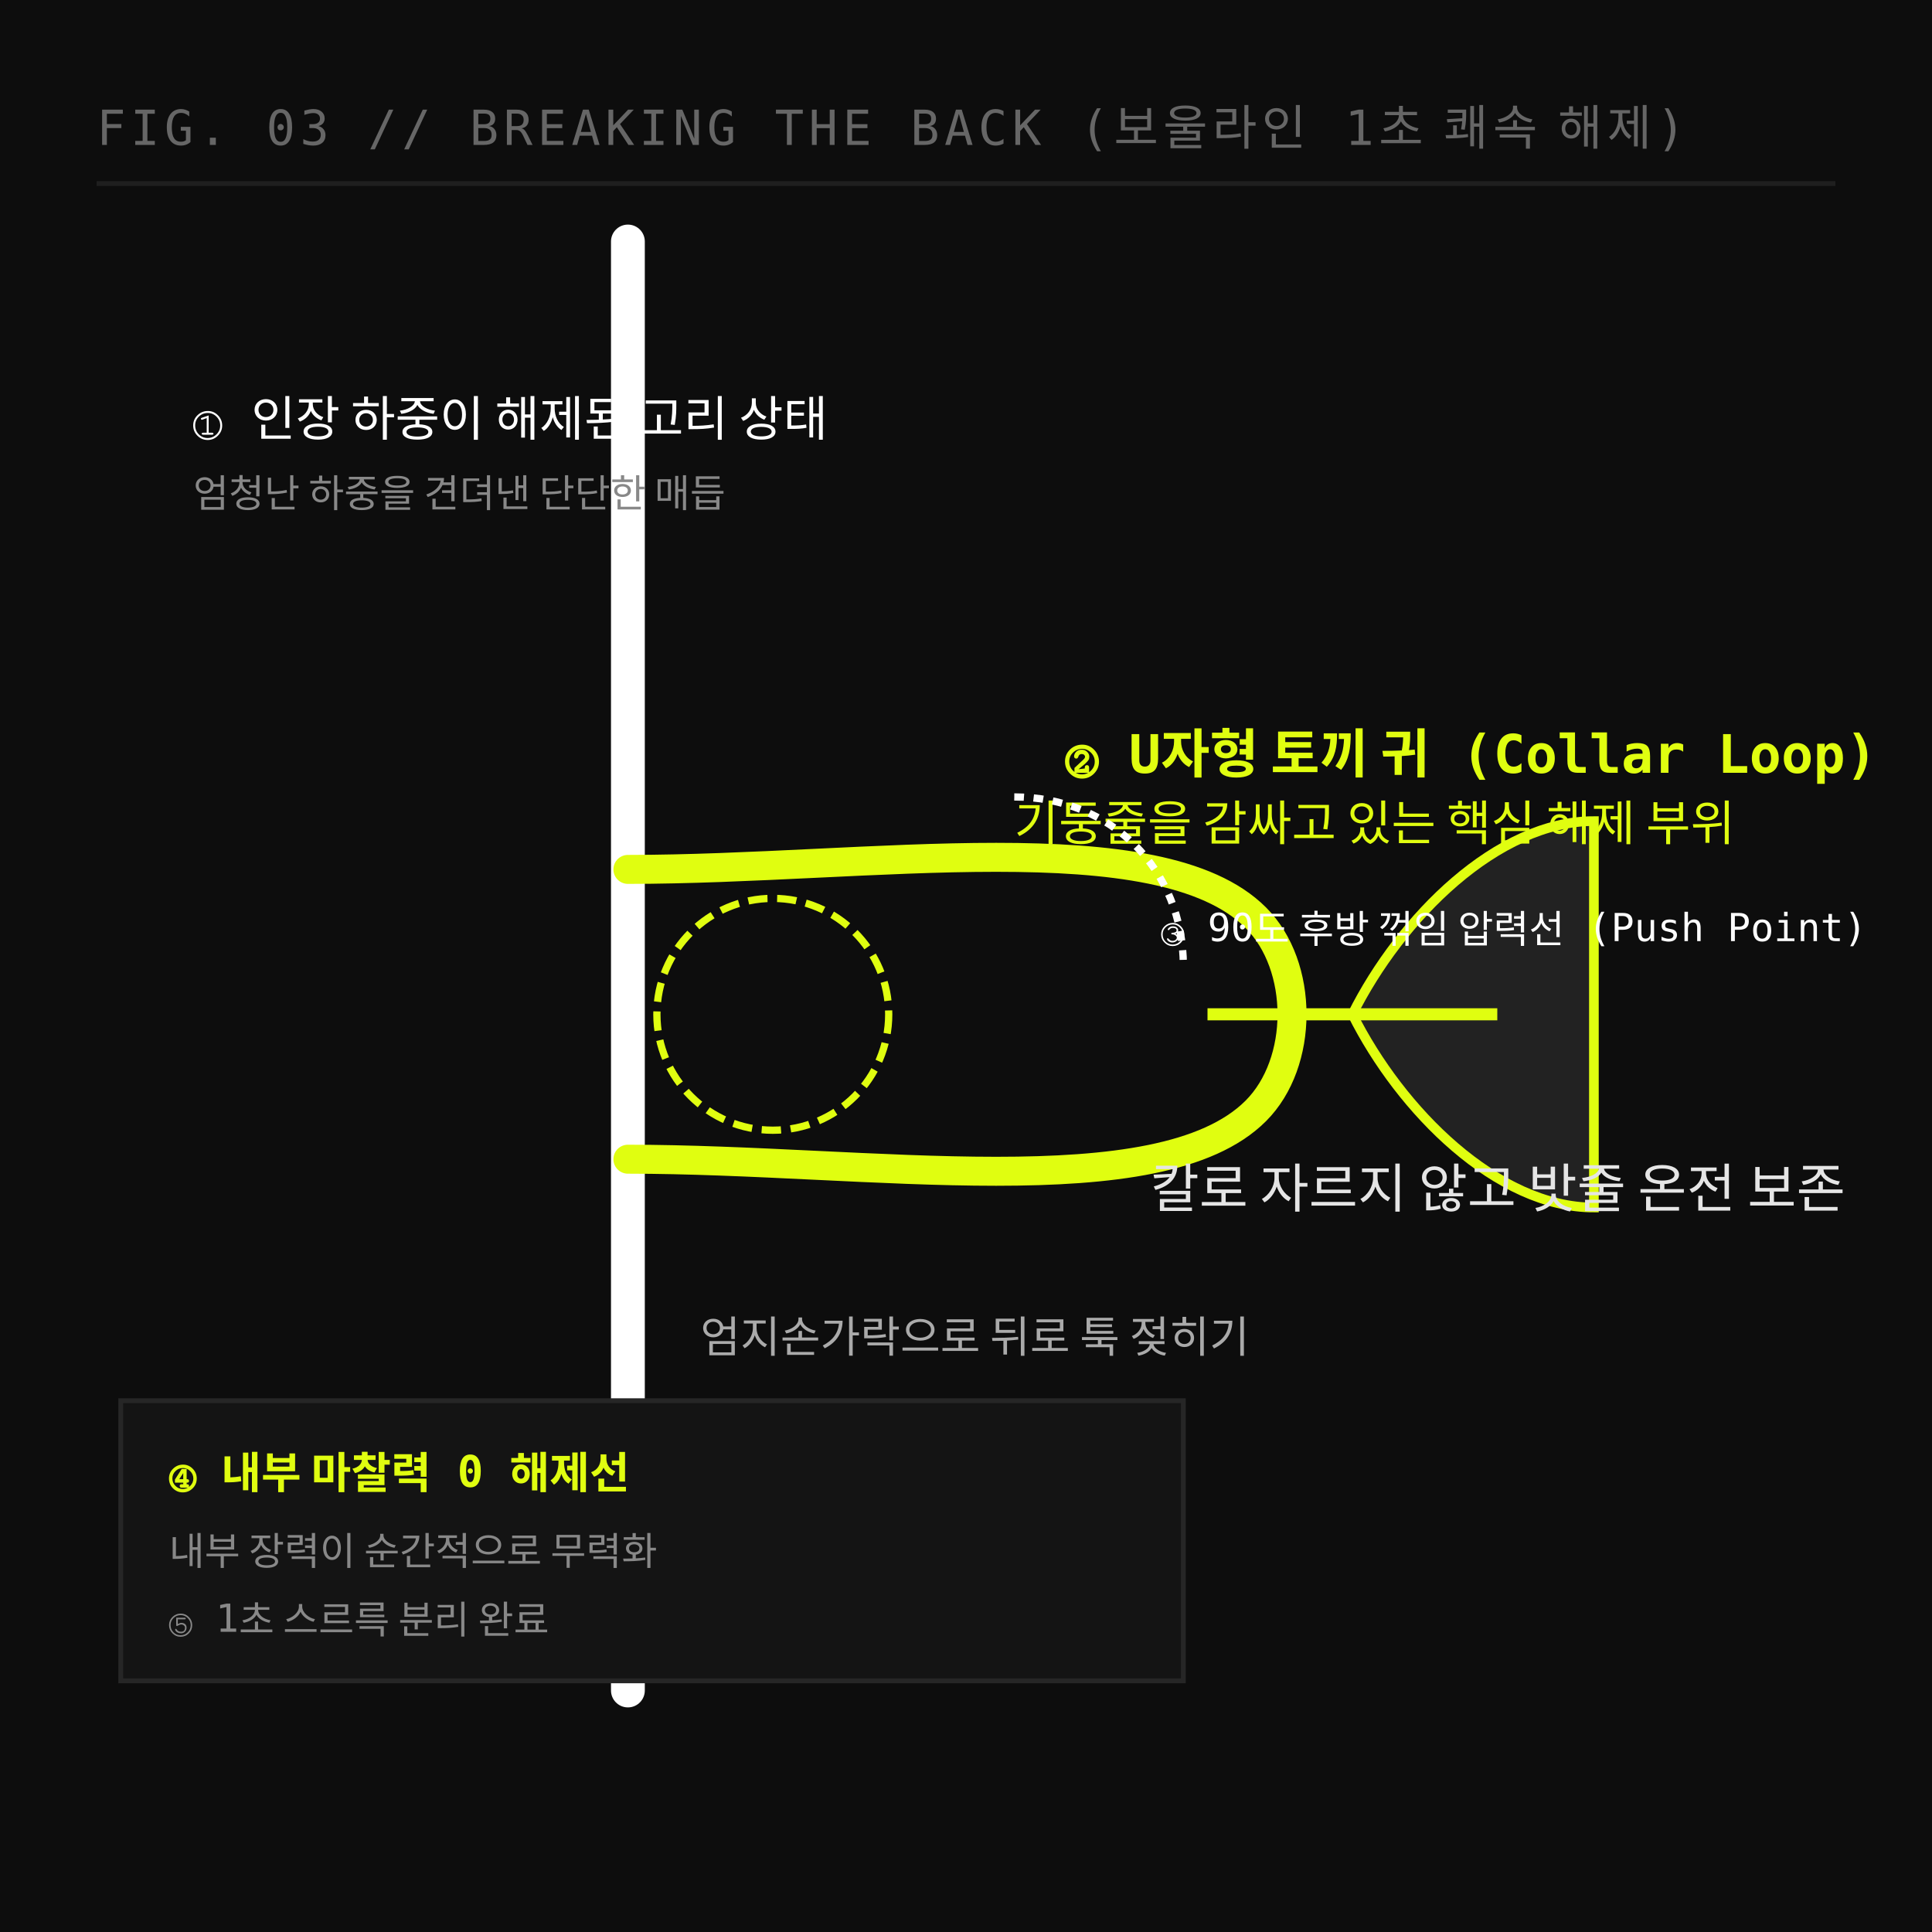
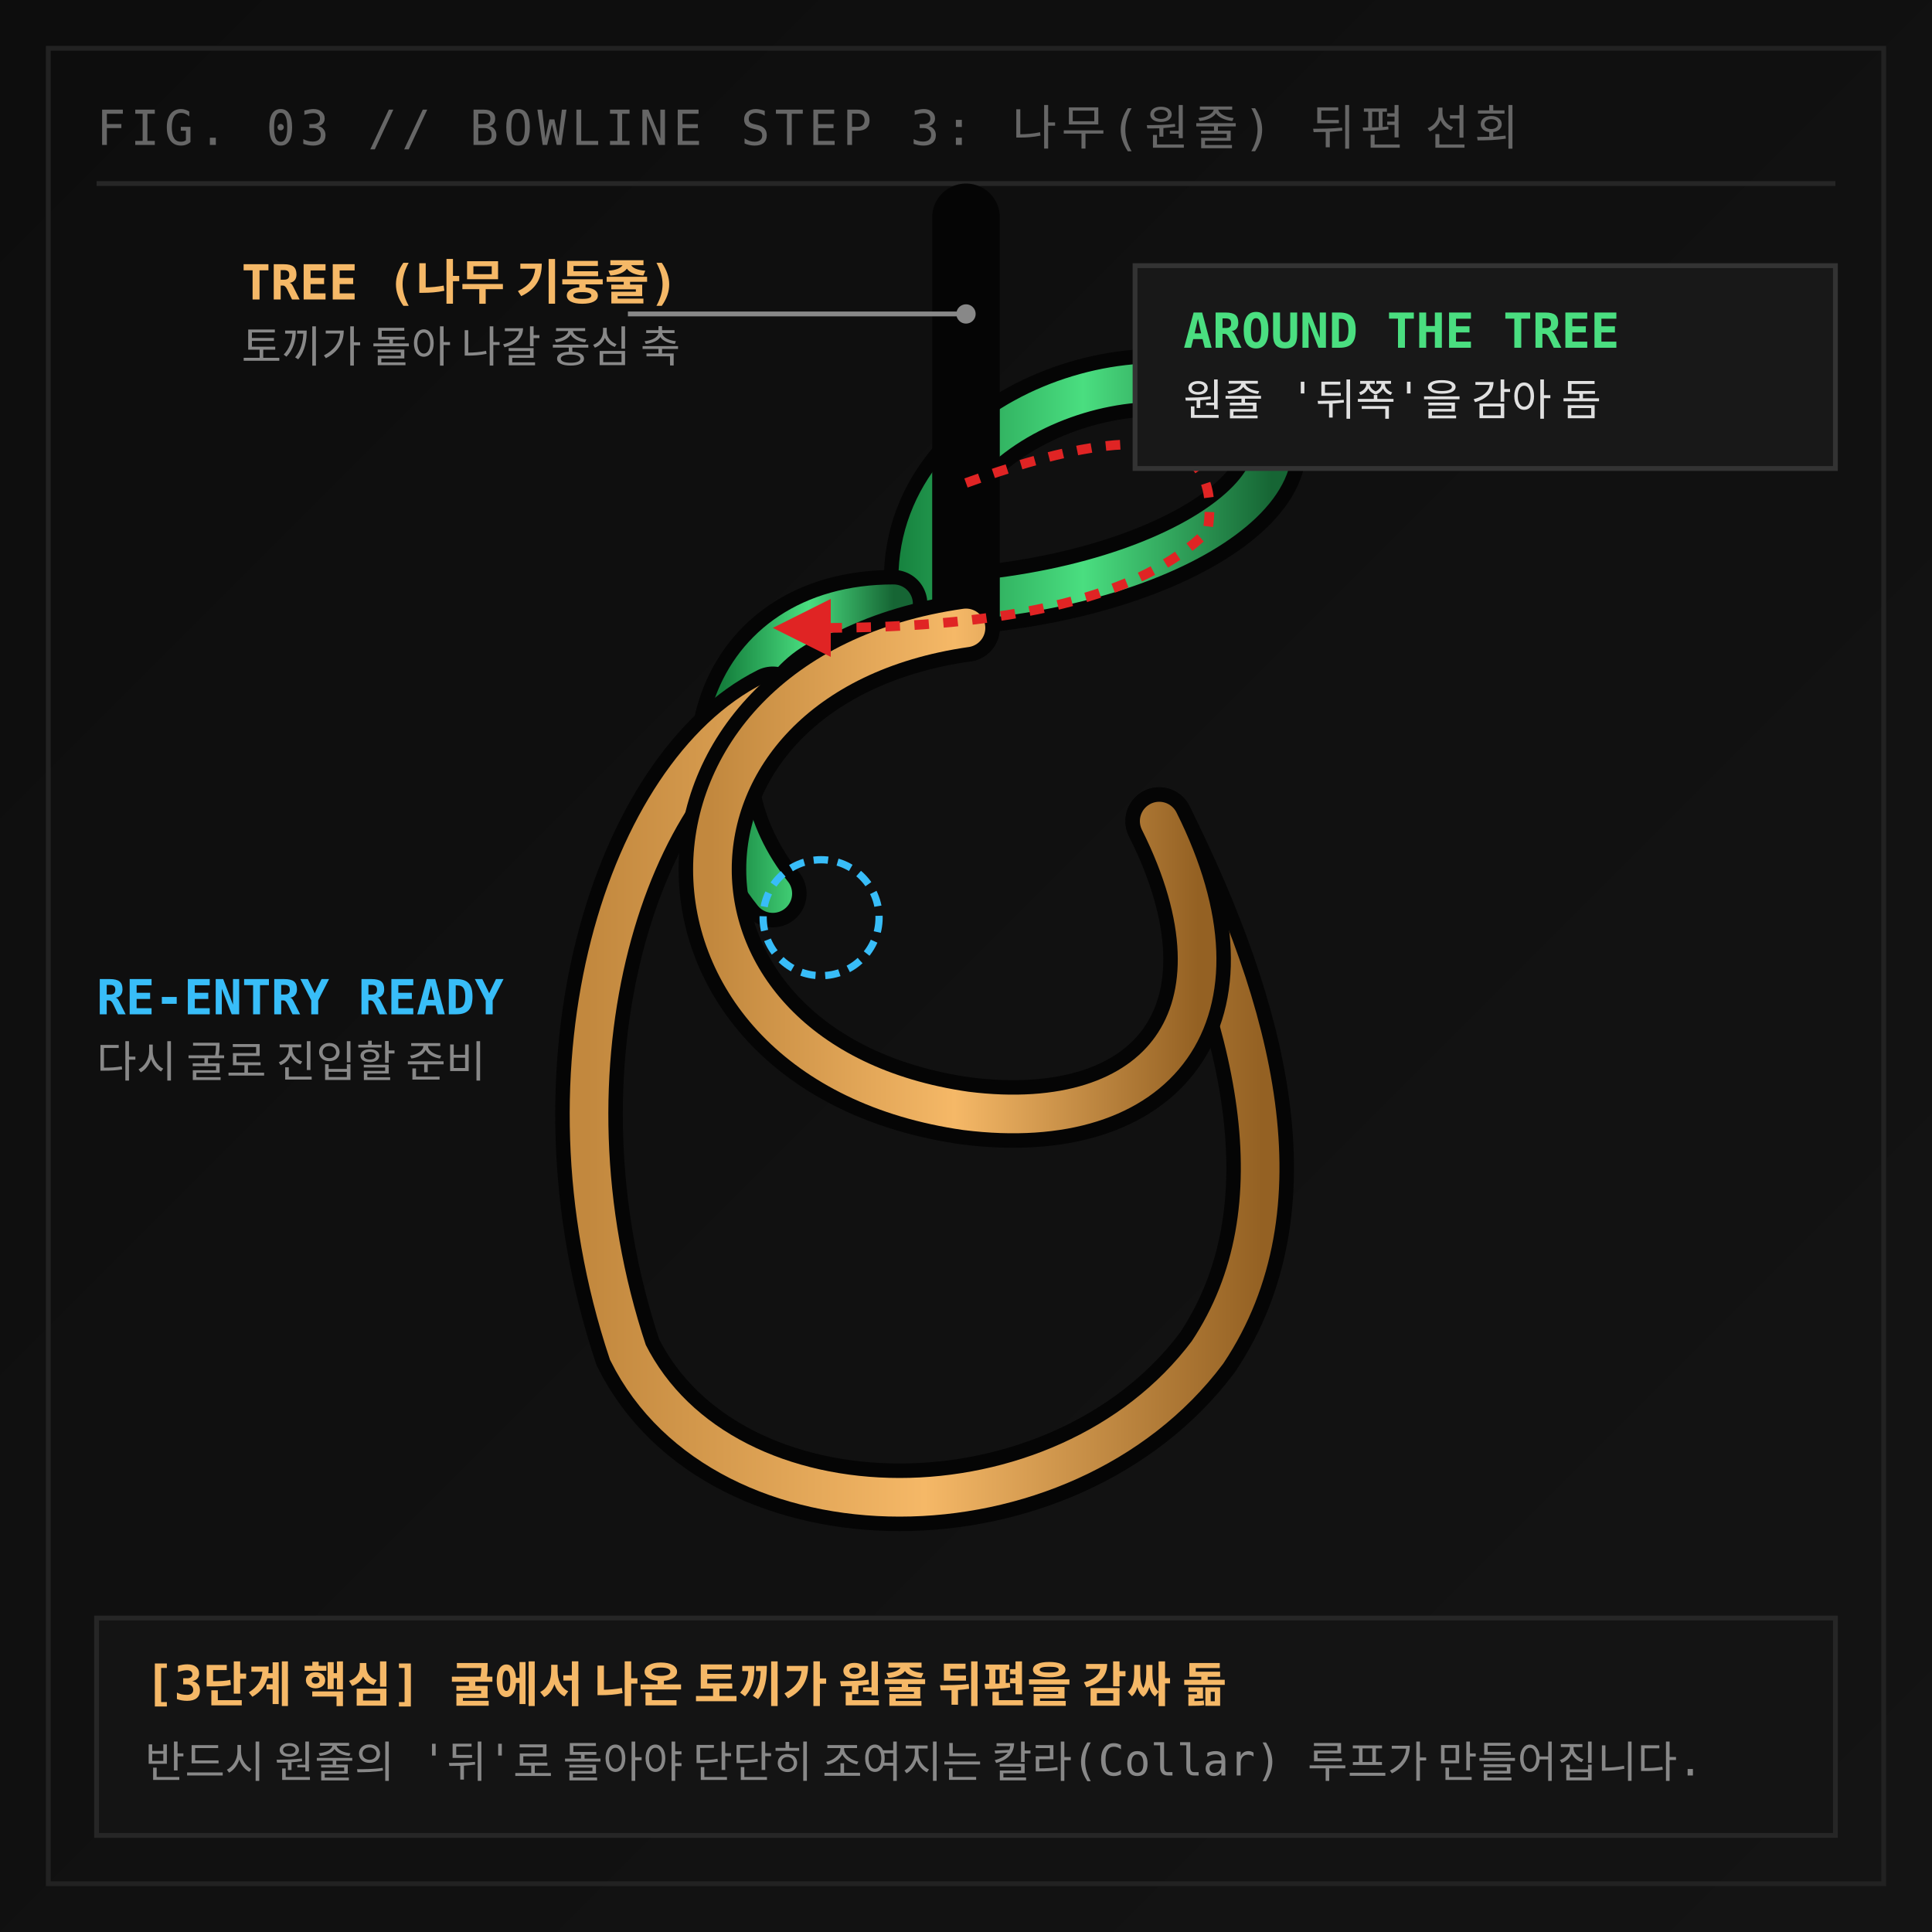
<svg xmlns="http://www.w3.org/2000/svg" viewBox="0 0 400 400" class="w-full h-full">
-   <rect width="400" height="400" fill="#0d0d0d" />
-   <text x="20" y="30" fill="#666666" font-family="'JetBrains Mono', monospace" font-size="10" letter-spacing="1">FIG. 03 // BREAKING THE BACK (보울라인 1초 쾌속 해제)</text>
-   <line x1="20" y1="38" x2="380" y2="38" stroke="#1f1f1f" stroke-width="1" />
-   <line x1="130" y1="50" x2="130" y2="350" stroke="#FFFFFF" stroke-width="7" stroke-linecap="round" />
-   <text x="40" y="90" fill="#FFFFFF" font-family="'JetBrains Mono', monospace" font-size="10">① 인장 하중이 해제된 고리 상태</text>
-   <text x="40" y="105" fill="#888888" font-family="'JetBrains Mono', monospace" font-size="8">엄청난 하중을 견뎌낸 단단한 매듭</text>
-   <path d="M 130 180 C 180 180 240 170 260 190 C 270 200 270 220 260 230 C 240 250 180 240 130 240" stroke="#E0FE10" stroke-width="6" fill="none" stroke-linecap="round" />
-   <path d="M 330 170 C 310 170 290 190 280 210 C 290 230 310 250 330 250 Z" fill="#222222" stroke="#E0FE10" stroke-width="2" />
-   <text x="220.5" y="160" fill="#E0FE10" font-family="'JetBrains Mono', monospace" font-size="11" font-weight="bold">② U자형 토끼 귀 (Collar Loop)</text>
-   <line x1="310" y1="210" x2="250" y2="210" stroke="#E0FE10" stroke-width="2.5" marker-end="url(#arrow)" />
-   <text x="210" y="174" fill="#E0FE10" font-family="'JetBrains Mono', monospace" font-size="10">기둥줄을 감싸고 있는 핵심 해제 부위</text>
-   <path d="M 210 165 C 230 165 245 180 245 200" fill="none" stroke="#FFFFFF" stroke-width="1.5" stroke-dasharray="2 2" />
-   <text x="240.4" y="195" fill="#FFFFFF" font-family="'JetBrains Mono', monospace" font-size="8">③ 90도 후방 꺾임 압력선 (Push Point)</text>
-   <circle cx="160" cy="210" r="24" fill="none" stroke="#E0FE10" stroke-width="1.5" stroke-dasharray="4 2" />
-   <text x="145" y="280" fill="#aaaaaa" font-family="'JetBrains Mono', monospace" font-size="9">엄지손가락으로 뒤로 툭 젖히기</text>
-   <rect x="25" y="290" width="220" height="58" fill="#141414" stroke="#262626" />
-   <text x="35" y="308" fill="#E0FE10" font-family="'JetBrains Mono', monospace" font-size="9" font-weight="bold">④ 내부 마찰력 0 해제선</text>
-   <text x="35" y="324" fill="#888888" font-family="'JetBrains Mono', monospace" font-size="8">내부 장력이 순간적으로 무력화</text>
-   <text x="35" y="338" fill="#888888" font-family="'JetBrains Mono', monospace" font-size="8">⑤ 1초 스르륵 분리 완료</text>
-   <text x="310.1" y="250" fill="#E5E5E5" font-family="'JetBrains Mono', monospace" font-size="11" text-anchor="middle">칼로 자르지 않고 밧줄 온전 보존</text>
+   <defs>
+     <linearGradient id="bg03" x1="0%" y1="0%" x2="100%" y2="100%">
+       <stop offset="0%" stop-color="#0d0d0d" />
+       <stop offset="100%" stop-color="#141414" />
+     </linearGradient>
+     <linearGradient id="standingRope3" x1="0%" y1="0%" x2="100%" y2="0%">
+       <stop offset="0%" stop-color="#c2883e" />
+       <stop offset="50%" stop-color="#f5b867" />
+       <stop offset="100%" stop-color="#946123" />
+     </linearGradient>
+     <linearGradient id="workingRope3" x1="0%" y1="0%" x2="100%" y2="0%">
+       <stop offset="0%" stop-color="#15803d" />
+       <stop offset="50%" stop-color="#4ade80" />
+       <stop offset="100%" stop-color="#166534" />
+     </linearGradient>
+   </defs>
+   <rect width="400" height="400" fill="url(#bg03)" />
+   <rect x="10" y="10" width="380" height="380" fill="none" stroke="#222" stroke-width="1" />
+   <text x="20" y="30" fill="#666666" font-family="'JetBrains Mono', monospace" font-size="10" letter-spacing="1">FIG. 03 // BOWLINE STEP 3: 나무(원줄) 뒤편 선회</text>
+   <line x1="20" y1="38" x2="380" y2="38" stroke="#262626" stroke-width="1" />
+   <path d="M 190 120 C 190 85 240 70 260 85 C 275 100 240 125 185 125" stroke="#050505" stroke-width="14" stroke-linecap="round" fill="none" />
+   <path d="M 190 120 C 190 85 240 70 260 85 C 275 100 240 125 185 125" stroke="url(#workingRope3)" stroke-width="8" stroke-linecap="round" fill="none" />
+   <path d="M 200 45 L 200 130" stroke="#050505" stroke-width="14" stroke-linecap="round" />
+   <path d="M 200 45 L 200 130" stroke="url(#standingRope3)" stroke-width="8" stroke-linecap="round" />
+   <path d="M 185 125 C 150 125 140 160 160 185" stroke="#050505" stroke-width="14" stroke-linecap="round" fill="none" />
+   <path d="M 185 125 C 150 125 140 160 160 185" stroke="url(#workingRope3)" stroke-width="8" stroke-linecap="round" fill="none" />
+   <path d="M 160 145 C 130 160 110 220 130 280 C 150 320 220 320 250 280 C 270 250 260 210 240 170" stroke="#050505" stroke-width="14" stroke-linecap="round" fill="none" />
+   <path d="M 160 145 C 130 160 110 220 130 280 C 150 320 220 320 250 280 C 270 250 260 210 240 170" stroke="url(#standingRope3)" stroke-width="8" stroke-linecap="round" fill="none" />
+   <path d="M 200 130 C 130 140 130 220 200 230 C 240 235 260 210 240 170" stroke="#050505" stroke-width="14" stroke-linecap="round" fill="none" />
+   <path d="M 200 130 C 130 140 130 220 200 230 C 240 235 260 210 240 170" stroke="url(#standingRope3)" stroke-width="8" stroke-linecap="round" fill="none" />
+   <path d="M 200 100 Q 255 80 250 110 Q 230 130 170 130" fill="none" stroke="#E02424" stroke-width="2" stroke-dasharray="3 3" />
+   <polygon points="160,130 172,124 172,136" fill="#E02424" />
+   <rect x="235" y="55" width="145" height="42" fill="#181818" stroke="#333" stroke-width="1" />
+   <text x="245" y="72" fill="#4ade80" font-family="'JetBrains Mono', monospace" font-size="10" font-weight="bold">AROUND THE TREE</text>
+   <text x="245" y="86" fill="#e0e0e0" font-family="'JetBrains Mono', monospace" font-size="9">원줄 '뒤쪽'을 감아 돔</text>
+   <line x1="200" y1="65" x2="130" y2="65" stroke="#888" stroke-width="1" />
+   <circle cx="200" cy="65" r="2" fill="#888" />
+   <text x="50" y="62" fill="#f5b867" font-family="'JetBrains Mono', monospace" font-size="10" font-weight="bold">TREE (나무 기둥줄)</text>
+   <text x="50" y="75" fill="#888888" font-family="'JetBrains Mono', monospace" font-size="9">토끼가 돌아 나갈 중심 축</text>
+   <circle cx="170" cy="190" r="12" fill="none" stroke="#38bdf8" stroke-width="1.5" stroke-dasharray="3 2" />
+   <text x="20" y="210" fill="#38bdf8" font-family="'JetBrains Mono', monospace" font-size="10" font-weight="bold">RE-ENTRY READY</text>
+   <text x="20" y="223" fill="#888888" font-family="'JetBrains Mono', monospace" font-size="9">다시 굴로 진입할 준비</text>
+   <rect x="20" y="335" width="360" height="45" fill="#141414" stroke="#262626" stroke-width="1" />
+   <text x="30" y="352" fill="#f5b867" font-family="'JetBrains Mono', monospace" font-size="10" font-weight="bold">[3단계 핵심] 굴에서 나온 토끼가 원줄 뒤편을 감싸 돎</text>
+   <text x="30" y="368" fill="#888888" font-family="'JetBrains Mono', monospace" font-size="9">반드시 원줄의 '뒤'로 돌아야 단단히 조여지는 칼라(Collar) 루프가 만들어집니다.</text>
</svg>
